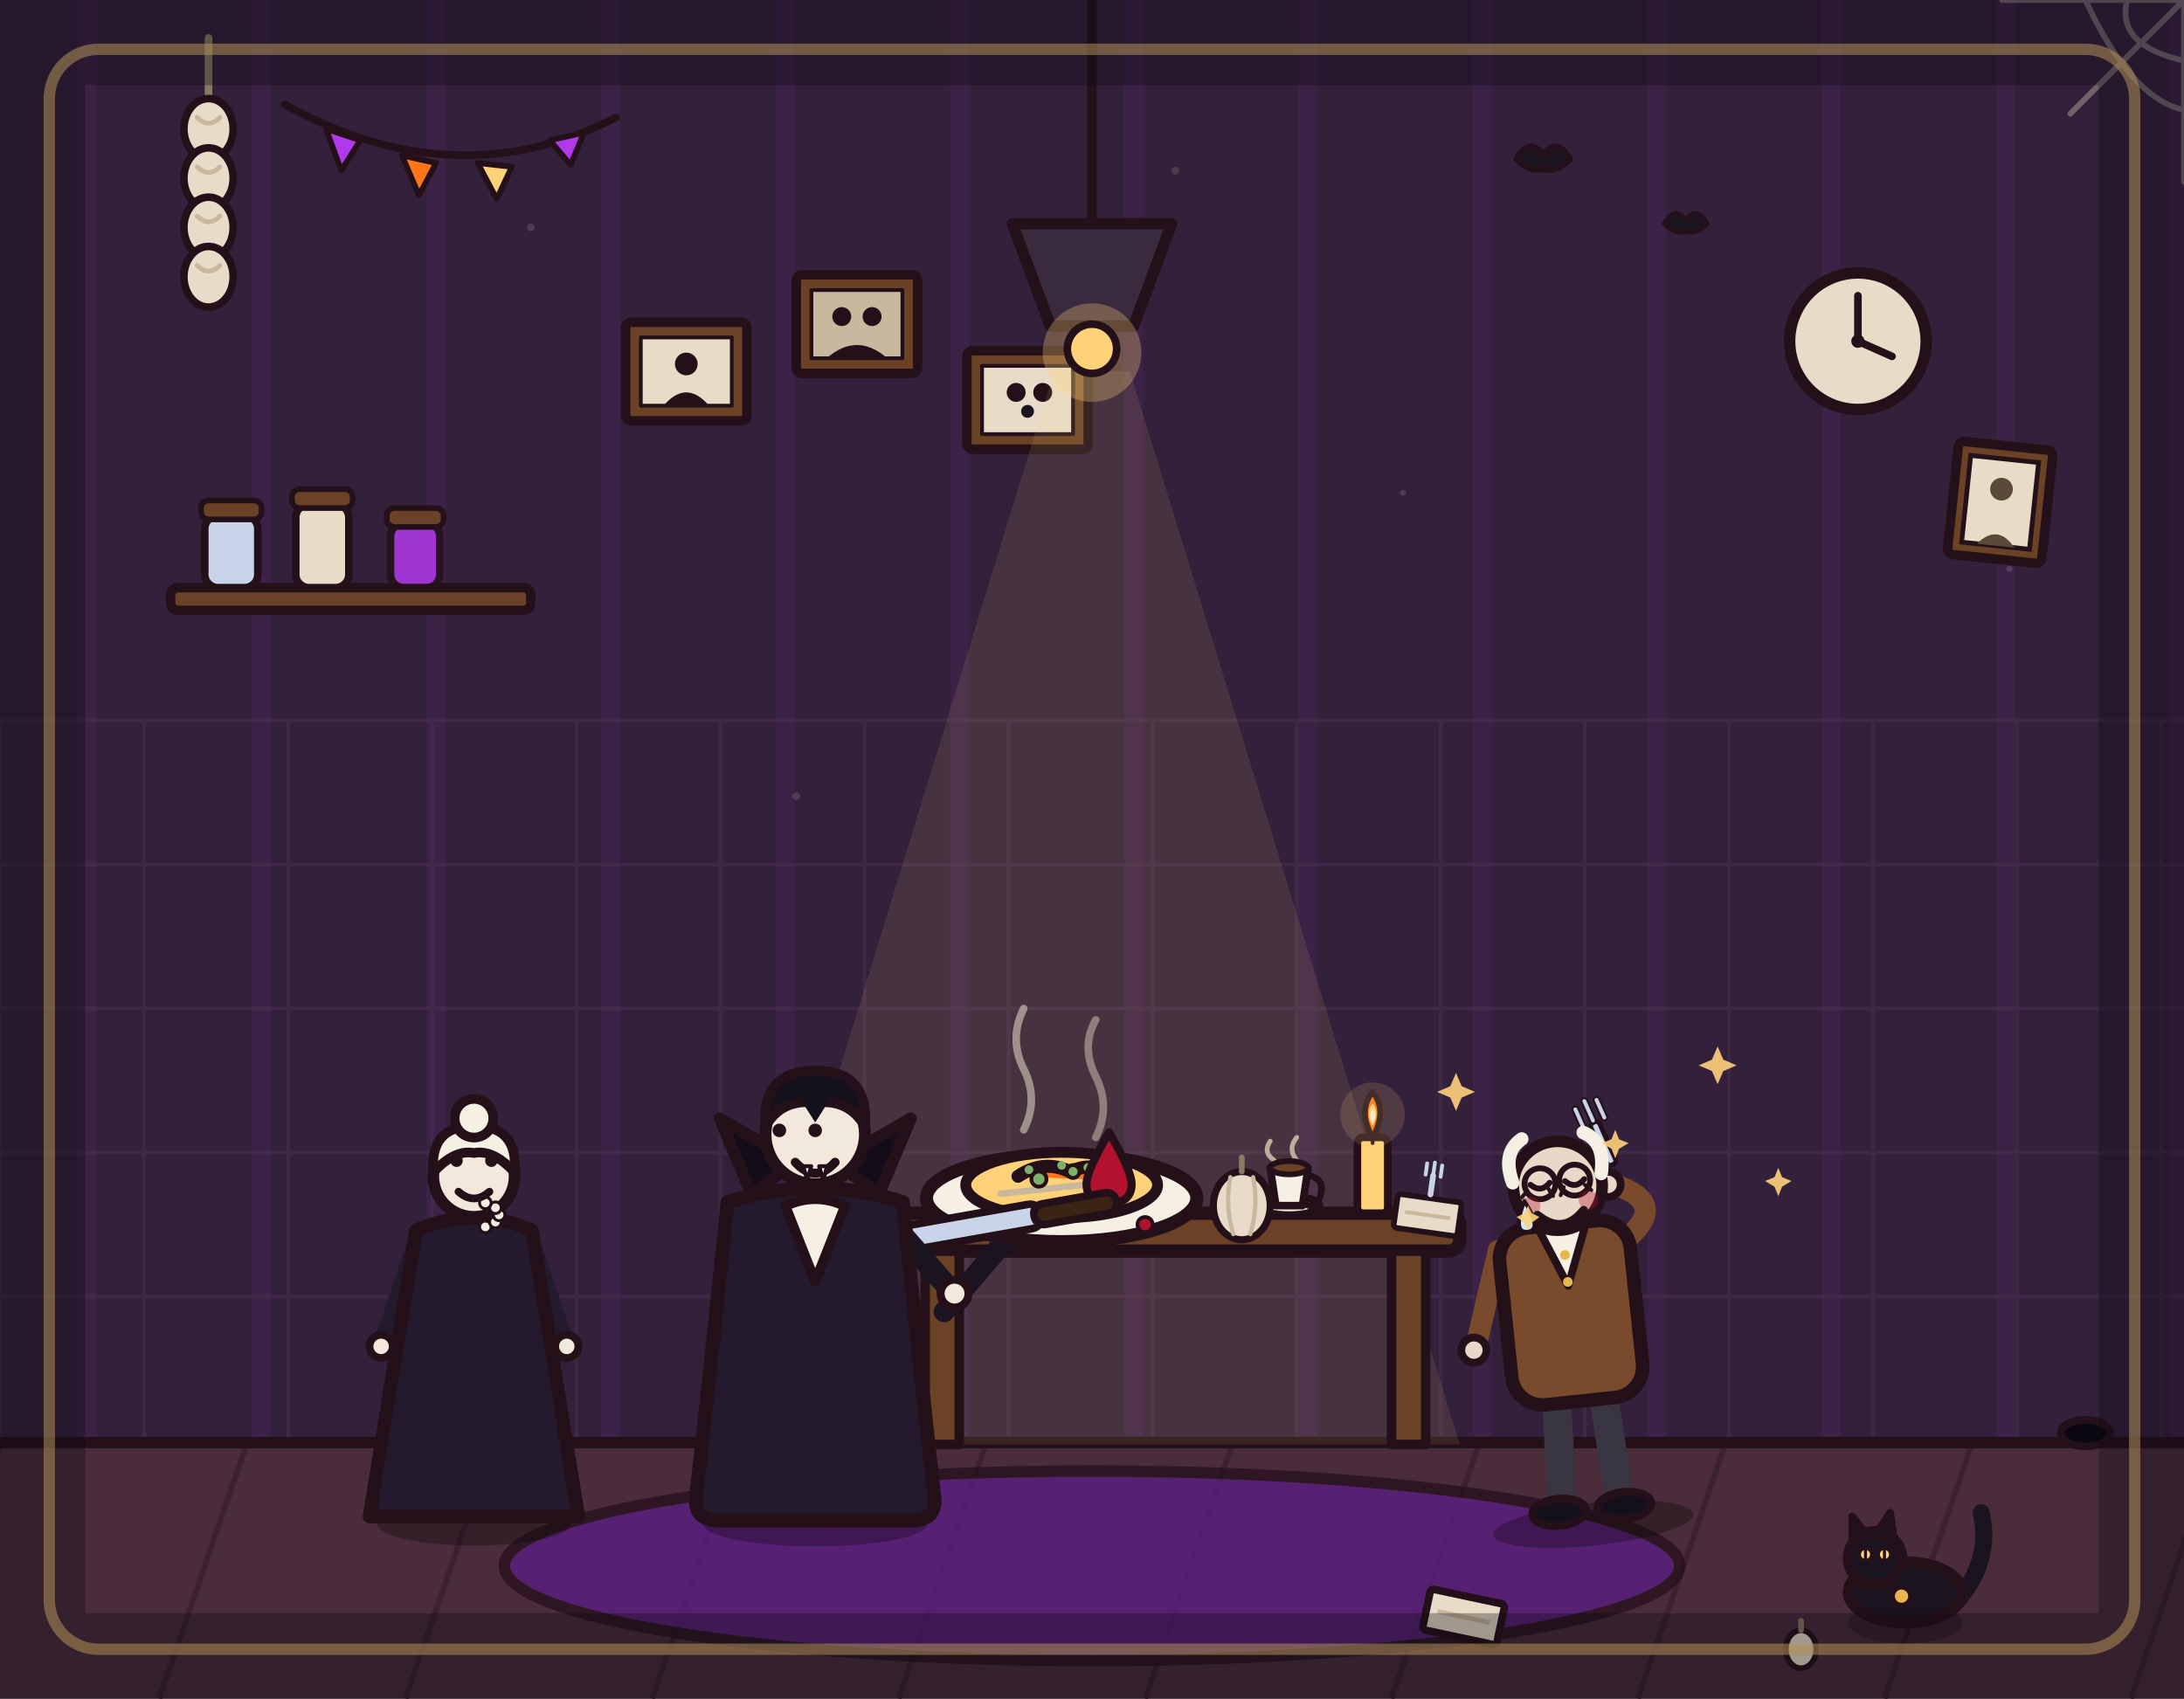
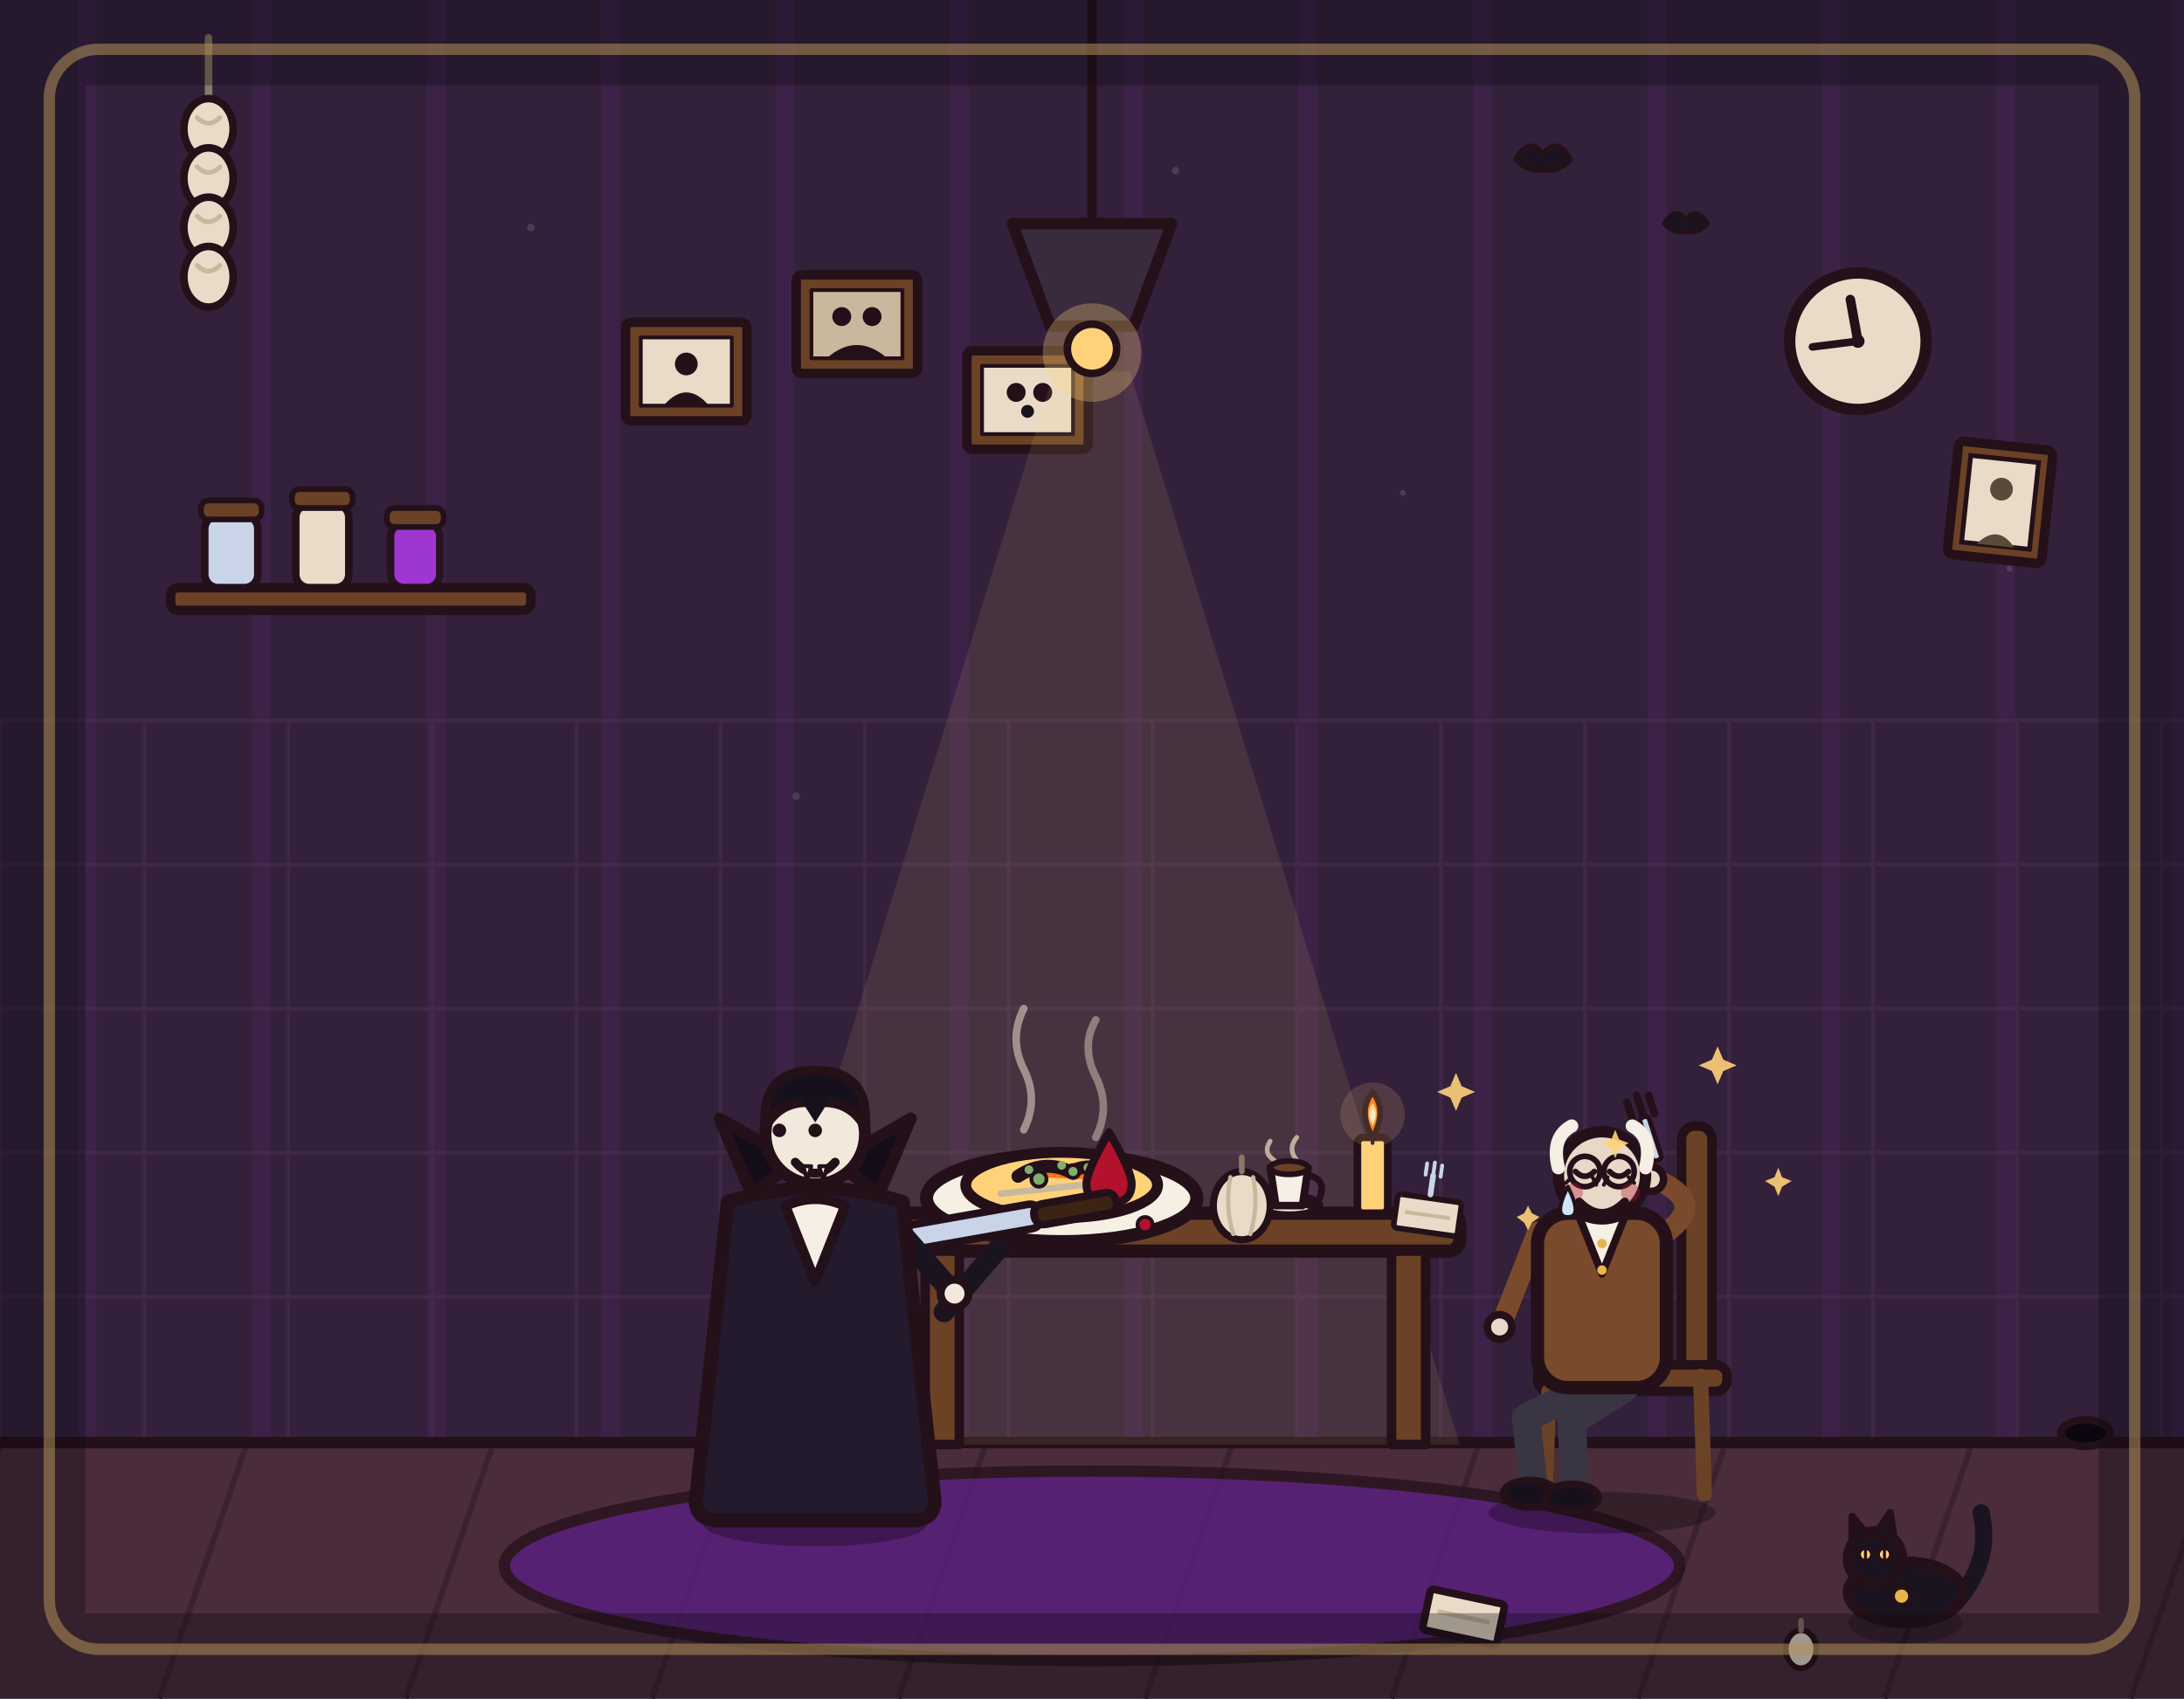
<svg xmlns="http://www.w3.org/2000/svg" viewBox="0 0 1152 896" width="1152" height="896">
  <rect x="0" y="0" width="1152" height="896" fill="#33203a" />
  <path d="M46 0V762M138 0V762M230 0V762M322 0V762M414 0V762M506 0V762M598 0V762M690 0V762M782 0V762M874 0V762M966 0V762M1058 0V762M1150 0V762" stroke="#b03aeb" stroke-width="10" opacity=".07" fill="none" />
  <path d="M0 380V762M76 380V762M152 380V762M228 380V762M304 380V762M380 380V762M456 380V762M532 380V762M608 380V762M684 380V762M760 380V762M836 380V762M912 380V762M988 380V762M1064 380V762M1140 380V762M0 380H1152M0 456H1152M0 532H1152M0 608H1152M0 684H1152M0 760H1152" stroke="#4a3050" stroke-width="2" opacity=".5" fill="none" />
  <rect x="0" y="760" width="1152" height="136" fill="#4a2c3a" />
  <path d="M0 762 L-46 896M130 762 L84 896M260 762 L214 896M390 762 L344 896M520 762 L474 896M650 762 L604 896M780 762 L734 896M910 762 L864 896M1040 762 L994 896M1170 762 L1124 896" stroke="#3a2230" stroke-width="3" fill="none" />
  <line x1="0" y1="761" x2="1152" y2="761" stroke="#241019" stroke-width="6" stroke-linecap="round" />
  <ellipse cx="576" cy="826" rx="310" ry="50" fill="#5b1e86" stroke="#241019" stroke-width="6" stroke-linejoin="round" stroke-linecap="round" opacity="0.75" />
  <rect x="90" y="310" width="190" height="12" rx="4" fill="#6b4226" stroke="#241019" stroke-width="5" stroke-linejoin="round" stroke-linecap="round" />
  <rect x="108" y="272" width="28" height="38" rx="7" fill="#c9d4e8" stroke="#241019" stroke-width="4" stroke-linejoin="round" stroke-linecap="round" />
  <rect x="106" y="264" width="32" height="10" rx="4" fill="#6b4226" stroke="#241019" stroke-width="3" stroke-linejoin="round" stroke-linecap="round" />
  <rect x="156" y="266" width="28" height="44" rx="7" fill="#e8dcc8" stroke="#241019" stroke-width="4" stroke-linejoin="round" stroke-linecap="round" />
  <rect x="154" y="258" width="32" height="10" rx="4" fill="#6b4226" stroke="#241019" stroke-width="3" stroke-linejoin="round" stroke-linecap="round" />
  <rect x="206" y="276" width="26" height="34" rx="7" fill="#b03aeb" stroke="#241019" stroke-width="4" stroke-linejoin="round" stroke-linecap="round" opacity="0.85" />
  <rect x="204" y="268" width="30" height="10" rx="4" fill="#6b4226" stroke="#241019" stroke-width="3" stroke-linejoin="round" stroke-linecap="round" />
  <g>
    <circle cx="980" cy="180" r="36" fill="#e8dcc8" stroke="#241019" stroke-width="6" stroke-linejoin="round" stroke-linecap="round" />
-     <line x1="980" y1="180" x2="980" y2="156" stroke="#241019" stroke-width="4" stroke-linecap="round" />
-     <line x1="980" y1="180" x2="998" y2="188" stroke="#241019" stroke-width="4" stroke-linecap="round" />
+     <line x1="980" y1="180" x2="976" y2="158" stroke="#241019" stroke-width="5" stroke-linecap="round" />
+     <line x1="980" y1="180" x2="956" y2="183" stroke="#241019" stroke-width="4" stroke-linecap="round" />
    <circle cx="980" cy="180" r="3.5" fill="#241019" />
  </g>
  <g>
    <rect x="330" y="170" width="64" height="52" rx="3" fill="#6b4226" stroke="#241019" stroke-width="5" stroke-linejoin="round" stroke-linecap="round" />
    <rect x="338" y="178" width="48" height="36" fill="#e8dcc8" stroke="#241019" stroke-width="2" stroke-linejoin="round" />
    <circle cx="362" cy="192" r="6" fill="#241019" />
    <path d="M350 214 Q362 200 374 214 Z" fill="#241019" />
  </g>
  <g>
    <rect x="420" y="145" width="64" height="52" rx="3" fill="#6b4226" stroke="#241019" stroke-width="5" stroke-linejoin="round" stroke-linecap="round" />
    <rect x="428" y="153" width="48" height="36" fill="#c9b89e" stroke="#241019" stroke-width="2" stroke-linejoin="round" />
    <circle cx="444" cy="167" r="5" fill="#241019" />
    <circle cx="460" cy="167" r="5" fill="#241019" />
    <path d="M436 189 Q452 175 468 189 Z" fill="#241019" />
  </g>
  <g>
    <rect x="510" y="185" width="64" height="52" rx="3" fill="#6b4226" stroke="#241019" stroke-width="5" stroke-linejoin="round" stroke-linecap="round" />
    <rect x="518" y="193" width="48" height="36" fill="#e8dcc8" stroke="#241019" stroke-width="2" stroke-linejoin="round" />
    <circle cx="536" cy="207" r="5" fill="#241019" />
    <circle cx="550" cy="207" r="5" fill="#241019" />
    <circle cx="542" cy="217" r="3.4" fill="#1a1420" />
  </g>
  <polygon points="556,196 596,196 770,762 382,762" fill="#ffd27a" opacity="0.1" />
  <line x1="576" y1="0" x2="576" y2="118" stroke="#241019" stroke-width="5" stroke-linecap="round" />
  <path d="M534 118 L618 118 L598 172 L554 172 Z" fill="#3a2a3e" stroke="#241019" stroke-width="6" stroke-linejoin="round" stroke-linecap="round" />
  <circle cx="576" cy="186" r="26" fill="#ffd27a" opacity="0.3" />
  <circle cx="576" cy="184" r="13" fill="#ffd27a" stroke="#241019" stroke-width="4" stroke-linejoin="round" stroke-linecap="round" />
  <rect x="470" y="640" width="300" height="20" rx="6" fill="#6b4226" stroke="#241019" stroke-width="7" stroke-linejoin="round" stroke-linecap="round" />
  <rect x="488" y="660" width="18" height="102" fill="#6b4226" stroke="#241019" stroke-width="5" stroke-linejoin="round" stroke-linecap="round" />
  <rect x="734" y="660" width="18" height="102" fill="#6b4226" stroke="#241019" stroke-width="5" stroke-linejoin="round" stroke-linecap="round" />
  <rect x="716" y="600" width="16" height="40" rx="3" fill="#ffd27a" stroke="#241019" stroke-width="4" stroke-linejoin="round" stroke-linecap="round" />
  <path d="M724 600 Q716 586 724 576 Q732 586 724 600 Z" fill="#ff7518" stroke="#241019" stroke-width="3" stroke-linejoin="round" stroke-linecap="round" />
  <path d="M724 594 Q720 587 724 582 Q728 587 724 594 Z" fill="#ffd27a" />
  <path d="M724 592 Q721.5 588 724 585 Q726.5 588 724 592 Z" fill="#f6efe4" />
  <line x1="724" y1="598" x2="724" y2="603" stroke="#241019" stroke-width="2" stroke-linecap="round" />
  <circle cx="724" cy="588" r="17" fill="#ffd27a" opacity=".15" />
  <path d="M498 692 L534 650" fill="none" stroke="#1a1420" stroke-width="11" stroke-linecap="round" />
  <circle cx="538" cy="646" r="8" fill="#f2e8dc" stroke="#241019" stroke-width="4" />
  <g transform="translate(680 630)">
    <path d="M-8 -18 Q-14 -22 -10 -28 M4 -18 Q-1 -24 4 -30" fill="none" stroke="#d9cbb2" stroke-width="2.5" stroke-linecap="round" opacity=".8" />
    <ellipse cx="0" cy="6" rx="16" ry="5" fill="#f6efe4" stroke="#241019" stroke-width="4" />
    <path d="M-10 -14 L10 -14 L7 6 L-7 6 Z" fill="#f6efe4" stroke="#241019" stroke-width="4" stroke-linejoin="round" />
    <path d="M10 -10 Q20 -8 16 2 Q13 8 8 5" fill="none" stroke="#241019" stroke-width="3.5" stroke-linecap="round" />
    <ellipse cx="0" cy="-14" rx="10" ry="3.5" fill="#6b4226" stroke="#241019" stroke-width="3" />
  </g>
  <g transform="rotate(8 753 641)">
    <rect x="736" y="632" width="34" height="18" rx="2" fill="#e8dcc8" stroke="#241019" stroke-width="3" stroke-linejoin="round" />
    <line x1="741" y1="641" x2="765" y2="641" stroke="#c9b89e" stroke-width="2" />
    <line x1="753" y1="630" x2="753" y2="620" stroke="#c9d4e8" stroke-width="3" stroke-linecap="round" />
    <line x1="749" y1="620" x2="749" y2="614" stroke="#c9d4e8" stroke-width="2" stroke-linecap="round" />
    <line x1="753" y1="620" x2="753" y2="613" stroke="#c9d4e8" stroke-width="2" stroke-linecap="round" />
    <line x1="757" y1="620" x2="757" y2="614" stroke="#c9d4e8" stroke-width="2" stroke-linecap="round" />
  </g>
  <g transform="translate(560 632) scale(1.15)">
    <ellipse cx="0" cy="0" rx="62" ry="20" fill="#f6efe4" stroke="#241019" stroke-width="6" stroke-linejoin="round" stroke-linecap="round" />
    <ellipse cx="0" cy="-6" rx="44" ry="15" fill="#ffd27a" stroke="#241019" stroke-width="5" stroke-linejoin="round" stroke-linecap="round" />
    <path d="M-20 -10 Q-8 -18 4 -12 Q16 -18 24 -8" fill="#ff7518" stroke="#241019" stroke-width="6" stroke-linejoin="round" stroke-linecap="round" />
    <path d="M-28 -2 L28 -8" fill="none" stroke="#c9b89e" stroke-width="3" stroke-linecap="round" />
    <circle cx="-15" cy="-13" r="2" fill="#7fb069" />
    <circle cx="0" cy="-15" r="2" fill="#7fb069" />
    <circle cx="12" cy="-14" r="2" fill="#7fb069" />
    <circle cx="22" cy="-7" r="1.8" fill="#7fb069" />
  </g>
  <g transform="translate(585 616) scale(0.85)">
    <path d="M0 -22 Q14 2 14 10 Q14 22 0 22 Q-14 22 -14 10 Q-14 2 0 -22 Z" fill="#b3122e" stroke="#241019" stroke-width="5" stroke-linejoin="round" stroke-linecap="round" />
  </g>
  <circle cx="604" cy="646" r="4" fill="#b3122e" stroke="#241019" stroke-width="2" />
  <circle cx="548" cy="622" r="4" fill="#7fb069" stroke="#241019" stroke-width="2" />
  <circle cx="566" cy="618" r="3.4" fill="#7fb069" stroke="#241019" stroke-width="2" />
  <g transform="translate(655 636) scale(0.75)">
    <ellipse cx="0" cy="0" rx="20" ry="24" fill="#e8dcc8" stroke="#241019" stroke-width="5" stroke-linejoin="round" stroke-linecap="round" />
    <path d="M0 -24 L0 -34" fill="none" stroke="#8a7a64" stroke-width="4" stroke-linecap="round" stroke-linejoin="round" />
    <path d="M-8 -20 Q-12 0 -6 20" fill="none" stroke="#c9b89e" stroke-width="3" stroke-linecap="round" stroke-linejoin="round" />
    <path d="M8 -20 Q12 0 6 20" fill="none" stroke="#c9b89e" stroke-width="3" stroke-linecap="round" stroke-linejoin="round" />
  </g>
  <g transform="rotate(-10 505 648)">
    <rect x="460" y="642" width="90" height="13" rx="6" fill="#c9d4e8" stroke="#241019" stroke-width="4" stroke-linejoin="round" stroke-linecap="round" />
    <rect x="546" y="643" width="44" height="11" rx="5" fill="#3c2415" stroke="#241019" stroke-width="4" stroke-linejoin="round" stroke-linecap="round" />
  </g>
  <path d="M540 596 Q548 580 540 564 Q532 548 540 532" fill="none" stroke="#e8dcc8" stroke-width="4" stroke-linecap="round" opacity="0.55" />
  <path d="M578 600 Q586 584 578 568 Q570 552 578 538" fill="none" stroke="#e8dcc8" stroke-width="4" stroke-linecap="round" opacity="0.45" />
-   <g transform="translate(250 800) scale(1.02 1.02)">
-     <ellipse cx="0" cy="4" rx="50" ry="11" fill="#000000" stroke-width="0" stroke-linejoin="round" stroke-linecap="round" stroke="none" opacity="0.28" />
-     <path d="M-30 -140 L-46 -92" fill="none" stroke="#241a2e" stroke-width="10" stroke-linecap="round" stroke-linejoin="round" />
-     <circle cx="-48" cy="-88" r="6" fill="#f2e8dc" stroke="#241019" stroke-width="4" stroke-linejoin="round" stroke-linecap="round" />
-     <path d="M30 -140 L46 -92" fill="none" stroke="#241a2e" stroke-width="10" stroke-linecap="round" stroke-linejoin="round" />
-     <circle cx="48" cy="-88" r="6" fill="#f2e8dc" stroke="#241019" stroke-width="4" stroke-linejoin="round" stroke-linecap="round" />
-     <path d="M-30 -148 L-54 0 L54 0 L30 -148 Q0 -161 -30 -148 Z" fill="#241a2e" stroke="#241019" stroke-width="7" stroke-linejoin="round" stroke-linecap="round" />
-     <circle cx="0" cy="-176" r="21" fill="#f2e8dc" stroke="#241019" stroke-width="6" stroke-linejoin="round" stroke-linecap="round" />
-     <path d="M-21 -178 Q-23 -202 0 -202 Q23 -202 21 -178 Q10 -190 0 -188 Q-10 -190 -21 -178 Z" fill="#f6efe4" stroke="#241019" stroke-width="5" stroke-linejoin="round" stroke-linecap="round" />
-     <circle cx="0" cy="-206" r="10" fill="#f6efe4" stroke="#241019" stroke-width="5" stroke-linejoin="round" stroke-linecap="round" />
-     <circle cx="5.9" cy="-149.8" r="3" fill="#f6efe4" stroke="#241019" stroke-width="1.5" stroke-linejoin="round" stroke-linecap="round" />
-     <circle cx="11.1" cy="-152.3" r="3" fill="#f6efe4" stroke="#241019" stroke-width="1.5" stroke-linejoin="round" stroke-linecap="round" />
-     <circle cx="13" cy="-156" r="3" fill="#f6efe4" stroke="#241019" stroke-width="1.5" stroke-linejoin="round" stroke-linecap="round" />
-     <circle cx="11.1" cy="-159.7" r="3" fill="#f6efe4" stroke="#241019" stroke-width="1.5" stroke-linejoin="round" stroke-linecap="round" />
-     <circle cx="5.9" cy="-162.2" r="3" fill="#f6efe4" stroke="#241019" stroke-width="1.5" stroke-linejoin="round" stroke-linecap="round" />
-     <circle cx="-9" cy="-184" r="3.2" fill="#241019" stroke-width="0" stroke-linejoin="round" stroke-linecap="round" stroke="none" />
-     <circle cx="9" cy="-184" r="3.2" fill="#241019" stroke-width="0" stroke-linejoin="round" stroke-linecap="round" stroke="none" />
-     <path d="M-8 -168 Q0 -161 8 -168" fill="none" stroke="#241019" stroke-width="4" stroke-linecap="round" stroke-linejoin="round" />
-   </g>
  <g transform="translate(430 800) scale(1.05 1.05)">
    <ellipse cx="0" cy="4" rx="56" ry="11" fill="#000000" stroke-width="0" stroke-linejoin="round" stroke-linecap="round" stroke="none" opacity="0.28" />
    <path d="M-12 -62 L-16 -6" fill="none" stroke="#241a2e" stroke-width="15" stroke-linecap="round" stroke-linejoin="round" />
    <path d="M12 -62 L16 -6" fill="none" stroke="#241a2e" stroke-width="15" stroke-linecap="round" stroke-linejoin="round" />
    <ellipse cx="-18" cy="-4" rx="15" ry="7" fill="#14101c" stroke="#241019" stroke-width="4" stroke-linejoin="round" stroke-linecap="round" />
    <ellipse cx="18" cy="-4" rx="15" ry="7" fill="#14101c" stroke="#241019" stroke-width="4" stroke-linejoin="round" stroke-linecap="round" />
    <path d="M-38 -148 L-30 -106" fill="none" stroke="#1a1420" stroke-width="11" stroke-linecap="round" stroke-linejoin="round" />
    <circle cx="-32" cy="-102" r="7" fill="#f2e8dc" stroke="#241019" stroke-width="4" stroke-linejoin="round" stroke-linecap="round" />
    <path d="M38 -148 L66 -116" fill="none" stroke="#1a1420" stroke-width="11" stroke-linecap="round" stroke-linejoin="round" />
    <circle cx="70" cy="-112" r="7" fill="#f2e8dc" stroke="#241019" stroke-width="4" stroke-linejoin="round" stroke-linecap="round" />
    <path d="M-44 -158 Q-52 -80 -60 -8 Q-60 2 -48 2 L48 2 Q60 2 60 -8 Q52 -80 44 -158 Q0 -172 -44 -158 Z" fill="#241a2e" stroke="#241019" stroke-width="7" stroke-linejoin="round" stroke-linecap="round" />
    <path d="M-32 -162 L-48 -200 L-10 -178 Z" fill="#120d18" stroke="#241019" stroke-width="6" stroke-linejoin="round" stroke-linecap="round" />
    <path d="M32 -162 L48 -200 L10 -178 Z" fill="#120d18" stroke="#241019" stroke-width="6" stroke-linejoin="round" stroke-linecap="round" />
    <path d="M-15 -156 L0 -118 L15 -156 Q0 -163 -15 -156 Z" fill="#f6efe4" stroke="#241019" stroke-width="5" stroke-linejoin="round" stroke-linecap="round" />
    <circle cx="0" cy="-192" r="25" fill="#f2e8dc" stroke="#241019" stroke-width="6" stroke-linejoin="round" stroke-linecap="round" />
    <path d="M-25 -196 Q-27 -224 0 -224 Q27 -224 25 -196 Q17 -210 0 -208 Q-17 -210 -25 -196 Z" fill="#14101c" stroke="#241019" stroke-width="5" stroke-linejoin="round" stroke-linecap="round" />
    <path d="M-7 -209 L0 -198 L7 -209 Q0 -213 -7 -209 Z" fill="#14101c" stroke-width="0" stroke-linejoin="round" stroke-linecap="round" stroke="none" />
    <circle cx="-18" cy="-194" r="3.4" fill="#241019" stroke-width="0" stroke-linejoin="round" stroke-linecap="round" stroke="none" />
    <circle cx="0" cy="-194" r="3.4" fill="#241019" stroke-width="0" stroke-linejoin="round" stroke-linecap="round" stroke="none" />
    <path d="M-10 -178 Q0 -167 10 -178" fill="none" stroke="#241019" stroke-width="4.5" stroke-linecap="round" stroke-linejoin="round" />
    <path d="M-6 -176 L-2 -176 L-4 -169 Z" fill="#ffffff" stroke="#241019" stroke-width="2" stroke-linejoin="round" stroke-linecap="round" />
    <path d="M2 -176 L6 -176 L4 -169 Z" fill="#ffffff" stroke="#241019" stroke-width="2" stroke-linejoin="round" stroke-linecap="round" />
  </g>
-   <g transform="rotate(-6 840 800)">
-     <g transform="translate(840 800) scale(1.02 1.02)">
-       <ellipse cx="0" cy="4" rx="52" ry="11" fill="#000000" stroke-width="0" stroke-linejoin="round" stroke-linecap="round" stroke="none" opacity="0.28" />
-       <path d="M-12 -66 L-15 -6" fill="none" stroke="#3a3542" stroke-width="15" stroke-linecap="round" stroke-linejoin="round" />
-       <path d="M12 -66 L15 -6" fill="none" stroke="#3a3542" stroke-width="15" stroke-linecap="round" stroke-linejoin="round" />
-       <ellipse cx="-17" cy="-4" rx="14" ry="7" fill="#14101c" stroke="#241019" stroke-width="4" stroke-linejoin="round" stroke-linecap="round" />
-       <ellipse cx="17" cy="-4" rx="14" ry="7" fill="#14101c" stroke="#241019" stroke-width="4" stroke-linejoin="round" stroke-linecap="round" />
-       <path d="M-34 -142 L-50 -96" fill="none" stroke="#7a4a2c" stroke-width="11" stroke-linecap="round" stroke-linejoin="round" />
-       <circle cx="-52" cy="-92" r="6.5" fill="#e8d8c8" stroke="#241019" stroke-width="4" stroke-linejoin="round" stroke-linecap="round" />
-       <path d="M34 -142 Q56 -158 28 -170" fill="none" stroke="#7a4a2c" stroke-width="11" stroke-linecap="round" stroke-linejoin="round" />
-       <circle cx="26" cy="-170" r="6.5" fill="#e8d8c8" stroke="#241019" stroke-width="4" stroke-linejoin="round" stroke-linecap="round" />
-       <g transform="translate(30 -178) rotate(-18)">
-         <rect x="-2.5" y="-26" width="5" height="24" rx="2" fill="#c9d4e8" stroke="#241019" stroke-width="2.5" stroke-linejoin="round" stroke-linecap="round" />
-         <line x1="-6" y1="-26" x2="-6" y2="-36" stroke="#241019" stroke-width="4" stroke-linecap="round" />
-         <line x1="0" y1="-27" x2="0" y2="-38" stroke="#241019" stroke-width="4" stroke-linecap="round" />
-         <line x1="6" y1="-26" x2="6" y2="-36" stroke="#241019" stroke-width="4" stroke-linecap="round" />
-         <line x1="-6" y1="-26" x2="-6" y2="-36" stroke="#c9d4e8" stroke-width="2" stroke-linecap="round" />
-         <line x1="0" y1="-27" x2="0" y2="-38" stroke="#c9d4e8" stroke-width="2" stroke-linecap="round" />
-         <line x1="6" y1="-26" x2="6" y2="-36" stroke="#c9d4e8" stroke-width="2" stroke-linecap="round" />
-       </g>
-       <rect x="-34" y="-152" width="68" height="92" rx="16" fill="#7a4a2c" stroke="#241019" stroke-width="7" stroke-linejoin="round" stroke-linecap="round" />
-       <path d="M-12 -150 L0 -120 L12 -150 Z" fill="#f6efe4" stroke="#241019" stroke-width="4" stroke-linejoin="round" stroke-linecap="round" />
-       <circle cx="0" cy="-136" r="2.5" fill="#e8b64c" stroke-width="0" stroke-linejoin="round" stroke-linecap="round" stroke="none" />
-       <circle cx="0" cy="-122" r="2.5" fill="#e8b64c" stroke-width="0" stroke-linejoin="round" stroke-linecap="round" stroke="none" />
-       <circle cx="0" cy="-172" r="23" fill="#e8d8c8" stroke="#241019" stroke-width="6" stroke-linejoin="round" stroke-linecap="round" />
-       <path d="M-23 -176 Q-27 -192 -16 -198" fill="none" stroke="#f6efe4" stroke-width="7" stroke-linecap="round" stroke-linejoin="round" />
-       <path d="M23 -176 Q27 -192 16 -198" fill="none" stroke="#f6efe4" stroke-width="7" stroke-linecap="round" stroke-linejoin="round" />
-       <path d="M-14 -174 Q-9 -169 -4 -174" fill="none" stroke="#241019" stroke-width="3" stroke-linecap="round" />
-       <path d="M4 -174 Q9 -169 14 -174" fill="none" stroke="#241019" stroke-width="3" stroke-linecap="round" />
-       <circle cx="-9" cy="-174" r="8" fill="none" stroke="#241019" stroke-width="3" stroke-linejoin="round" stroke-linecap="round" />
-       <circle cx="9" cy="-174" r="8" fill="none" stroke="#241019" stroke-width="3" stroke-linejoin="round" stroke-linecap="round" />
-       <line x1="-1" y1="-174" x2="1" y2="-174" stroke="#241019" stroke-width="3" stroke-linecap="round" />
-       <circle cx="-15" cy="-163" r="5" fill="#b3122e" opacity="0.35" />
-       <circle cx="15" cy="-163" r="5" fill="#b3122e" opacity="0.35" />
-       <path d="M-16 -171 L-19 -168 M-5 -171 L-3 -167 M3 -171 L1 -167 M14 -171 L17 -168" stroke="#241019" stroke-width="2" stroke-linecap="round" fill="none" />
-       <path d="M-18 -166 Q-22 -158 -22 -154 Q-22 -150 -18 -150 Q-14 -150 -14 -154 Q-14 -158 -18 -166 Z" fill="#cfe6f8" stroke="#241019" stroke-width="2" stroke-linejoin="round" />
-       <path d="M-12 -158 Q0 -146 12 -158" fill="none" stroke="#241019" stroke-width="4.5" stroke-linecap="round" stroke-linejoin="round" />
+   <g transform="translate(845 792)">
+     <ellipse cx="0" cy="6" rx="60" ry="11" fill="#000000" opacity="0.28" />
+     <rect x="42" y="-198" width="16" height="132" rx="7" fill="#6b4226" stroke="#241019" stroke-width="5" stroke-linejoin="round" />
+     <rect x="-34" y="-72" width="100" height="14" rx="6" fill="#6b4226" stroke="#241019" stroke-width="5" stroke-linejoin="round" />
+     <path d="M-28 -58 L-30 -4M52 -66 L54 -4" stroke="#6b4226" stroke-width="8" stroke-linecap="round" fill="none" />
+     <path d="M-8 -60 L-40 -44 L-36 -6" fill="none" stroke="#3a3542" stroke-width="15" stroke-linecap="round" stroke-linejoin="round" />
+     <path d="M12 -60 L-16 -42 L-14 -4" fill="none" stroke="#3a3542" stroke-width="15" stroke-linecap="round" stroke-linejoin="round" />
+     <ellipse cx="-38" cy="-4" rx="14" ry="7" fill="#14101c" stroke="#241019" stroke-width="4" stroke-linejoin="round" />
+     <ellipse cx="-16" cy="-2" rx="14" ry="7" fill="#14101c" stroke="#241019" stroke-width="4" stroke-linejoin="round" />
+     <path d="M-34 -142 L-52 -96" fill="none" stroke="#7a4a2c" stroke-width="11" stroke-linecap="round" />
+     <circle cx="-54" cy="-92" r="6.5" fill="#e8d8c8" stroke="#241019" stroke-width="4" stroke-linejoin="round" />
+     <path d="M34 -142 Q56 -158 28 -170" fill="none" stroke="#7a4a2c" stroke-width="11" stroke-linecap="round" />
+     <circle cx="26" cy="-170" r="6.5" fill="#e8d8c8" stroke="#241019" stroke-width="4" stroke-linejoin="round" />
+     <g transform="translate(30 -178) rotate(-18)">
+       <rect x="-2.5" y="-26" width="5" height="24" rx="2" fill="#c9d4e8" stroke="#241019" stroke-width="2.5" stroke-linejoin="round" />
+       <line x1="-6" y1="-26" x2="-6" y2="-36" stroke="#241019" stroke-width="4" stroke-linecap="round" />
+       <line x1="0" y1="-27" x2="0" y2="-38" stroke="#241019" stroke-width="4" stroke-linecap="round" />
+       <line x1="6" y1="-26" x2="6" y2="-36" stroke="#241019" stroke-width="4" stroke-linecap="round" />
    </g>
+     <rect x="-34" y="-152" width="68" height="92" rx="16" fill="#7a4a2c" stroke="#241019" stroke-width="7" stroke-linejoin="round" />
+     <path d="M-12 -150 L0 -120 L12 -150 Z" fill="#f6efe4" stroke="#241019" stroke-width="4" stroke-linejoin="round" />
+     <circle cx="0" cy="-136" r="2.5" fill="#e8b64c" />
+     <circle cx="0" cy="-122" r="2.5" fill="#e8b64c" />
+     <circle cx="0" cy="-172" r="23" fill="#e8d8c8" stroke="#241019" stroke-width="6" stroke-linejoin="round" />
+     <path d="M-23 -176 Q-27 -192 -16 -198" fill="none" stroke="#f6efe4" stroke-width="7" stroke-linecap="round" />
+     <path d="M23 -176 Q27 -192 16 -198" fill="none" stroke="#f6efe4" stroke-width="7" stroke-linecap="round" />
+     <path d="M-14 -174 Q-9 -169 -4 -174" fill="none" stroke="#241019" stroke-width="3" stroke-linecap="round" />
+     <path d="M4 -174 Q9 -169 14 -174" fill="none" stroke="#241019" stroke-width="3" stroke-linecap="round" />
+     <circle cx="-9" cy="-174" r="8" fill="none" stroke="#241019" stroke-width="3" />
+     <circle cx="9" cy="-174" r="8" fill="none" stroke="#241019" stroke-width="3" />
+     <line x1="-1" y1="-174" x2="1" y2="-174" stroke="#241019" stroke-width="3" stroke-linecap="round" />
+     <circle cx="-15" cy="-163" r="5" fill="#b3122e" opacity="0.35" />
+     <circle cx="15" cy="-163" r="5" fill="#b3122e" opacity="0.35" />
+     <path d="M-16 -171 L-19 -168 M-5 -171 L-3 -167 M3 -171 L1 -167 M14 -171 L17 -168" stroke="#241019" stroke-width="2" stroke-linecap="round" fill="none" />
+     <path d="M-18 -166 Q-22 -158 -22 -154 Q-22 -150 -18 -150 Q-14 -150 -14 -154 Q-14 -158 -18 -166 Z" fill="#cfe6f8" stroke="#241019" stroke-width="2" stroke-linejoin="round" />
+     <path d="M-12 -158 Q0 -146 12 -158" fill="none" stroke="#241019" stroke-width="4.5" stroke-linecap="round" />
  </g>
  <g fill="#ffd27a" opacity="0.9">
    <path d="M768 566 L771 573 L778 576 L771 579 L768 586 L765 579 L758 576 L765 573 Z" />
    <path d="M906 552 L909 559 L916 562 L909 565 L906 572 L903 565 L896 562 L903 559 Z" />
    <path d="M938 616 L940 621 L945 623 L940 626 L938 631 L936 626 L931 623 L936 621 Z" />
    <path d="M852 596 L854 601 L859 603 L854 606 L852 611 L850 606 L845 603 L850 601 Z" />
    <path d="M806 636 L808 640 L812 642 L808 645 L806 649 L804 645 L800 642 L804 640 Z" />
  </g>
  <g transform="translate(1005 852) scale(-1 1)">
    <ellipse cx="0" cy="4" rx="30" ry="11" fill="#000000" stroke-width="0" stroke-linejoin="round" stroke-linecap="round" stroke="none" opacity="0.25" />
    <path d="M-26 -6 Q-46 -28 -40 -54" fill="none" stroke="#1a1420" stroke-width="9" stroke-linecap="round" />
    <ellipse cx="0" cy="-12" rx="30" ry="16" fill="#1a1420" stroke="#241019" stroke-width="6" stroke-linejoin="round" stroke-linecap="round" />
    <circle cx="16" cy="-30" r="14" fill="#1a1420" stroke="#241019" stroke-width="6" stroke-linejoin="round" stroke-linecap="round" />
    <path d="M6 -40 L8 -54 L16 -42 Z" fill="#1a1420" stroke="#241019" stroke-width="4" stroke-linejoin="round" stroke-linecap="round" />
    <path d="M20 -42 L28 -52 L28 -38 Z" fill="#1a1420" stroke="#241019" stroke-width="4" stroke-linejoin="round" stroke-linecap="round" />
    <circle cx="11" cy="-32" r="3.4" fill="#ffd27a" stroke="#241019" stroke-width="2" stroke-linejoin="round" stroke-linecap="round" />
    <circle cx="21" cy="-32" r="3.4" fill="#ffd27a" stroke="#241019" stroke-width="2" stroke-linejoin="round" stroke-linecap="round" />
    <line x1="11" y1="-35" x2="11" y2="-29" stroke="#241019" stroke-width="1.6" stroke-linecap="round" />
    <line x1="21" y1="-35" x2="21" y2="-29" stroke="#241019" stroke-width="1.6" stroke-linecap="round" />
    <circle cx="2" cy="-10" r="5" fill="#e8b64c" stroke="#241019" stroke-width="3" stroke-linejoin="round" stroke-linecap="round" />
  </g>
-   <g stroke="#e8dcc8" stroke-width="3" opacity=".35" fill="none" stroke-linecap="round">
-     <path d="M1152 0 L1056 0 M1152 0 L1152 96 M1152 0 L1092 60" />
-     <path d="M1122 0 Q1116 24 1152 32 M1152 58 Q1124 52 1100 0" />
-   </g>
  <g transform="translate(800 84)" fill="#1a1420" stroke="#241019" stroke-width="3.5" stroke-linejoin="round">
    <path d="M0 0 Q7 -12 14 -2 Q21 -12 28 0 Q21 7 14 5 Q7 7 0 0 Z" />
  </g>
  <g transform="translate(878 118) scale(0.8)" fill="#1a1420" stroke="#241019" stroke-width="3.5" stroke-linejoin="round">
    <path d="M0 0 Q7 -12 14 -2 Q21 -12 28 0 Q21 7 14 5 Q7 7 0 0 Z" />
  </g>
  <g transform="translate(110 20)">
    <line x1="0" y1="0" x2="0" y2="34" stroke="#8a7a64" stroke-width="4" stroke-linecap="round" />
    <g fill="#e8dcc8" stroke="#241019" stroke-width="4">
      <ellipse cx="0" cy="48" rx="13" ry="16" />
      <ellipse cx="0" cy="74" rx="13" ry="16" />
      <ellipse cx="0" cy="100" rx="13" ry="16" />
      <ellipse cx="0" cy="126" rx="13" ry="16" />
    </g>
    <path d="M-6 42 Q0 48 6 42 M-6 68 Q0 74 6 68 M-6 94 Q0 100 6 94 M-6 120 Q0 126 6 120" stroke="#c9b89e" stroke-width="2.5" fill="none" stroke-linecap="round" />
  </g>
  <ellipse cx="1100" cy="756" rx="13" ry="7" fill="#0b0710" stroke="#241019" stroke-width="4" />
  <g transform="translate(950 870)">
    <ellipse cx="0" cy="0" rx="8" ry="10" fill="#e8dcc8" stroke="#241019" stroke-width="3" />
    <path d="M0 -10 L0 -15" stroke="#8a7a64" stroke-width="3" stroke-linecap="round" />
  </g>
  <g fill="#e8dcc8" opacity=".15">
    <circle cx="620" cy="90" r="2" />
    <circle cx="740" cy="260" r="1.6" />
    <circle cx="280" cy="120" r="2" />
    <circle cx="1060" cy="300" r="1.6" />
    <circle cx="420" cy="420" r="2" />
  </g>
-   <path d="M150 55 Q240 105 325 62" fill="none" stroke="#241019" stroke-width="4" stroke-linecap="round" />
-   <g stroke="#241019" stroke-width="3" stroke-linejoin="round">
-     <path d="M172 68 L190 74 L180 90 Z" fill="#b03aeb" />
-     <path d="M212 82 L230 86 L221 103 Z" fill="#ff7518" />
-     <path d="M252 86 L270 88 L262 105 Z" fill="#ffd27a" />
-     <path d="M290 74 L308 70 L301 87 Z" fill="#b03aeb" />
-   </g>
  <g transform="rotate(6 1055 265)">
    <rect x="1030" y="235" width="50" height="60" rx="3" fill="#6b4226" stroke="#241019" stroke-width="5" stroke-linejoin="round" />
    <rect x="1037" y="242" width="36" height="46" fill="#e8dcc8" stroke="#241019" stroke-width="2.5" />
    <circle cx="1055" cy="258" r="6" fill="#5a4a3a" />
    <path d="M1045 288 Q1055 276 1065 288 Z" fill="#5a4a3a" />
  </g>
  <g transform="rotate(12 772 853)">
    <rect x="752" y="842" width="40" height="22" rx="2" fill="#e8dcc8" stroke="#241019" stroke-width="4" stroke-linejoin="round" />
    <line x1="758" y1="853" x2="786" y2="853" stroke="#c9b89e" stroke-width="2.5" />
  </g>
  <rect x="26" y="26" width="1100" height="844" rx="26" fill="none" stroke="#ffd27a" stroke-width="6" opacity="0.55" />
  <rect x="0" y="0" width="1152" height="896" fill="none" stroke="#0b0710" stroke-width="90" opacity="0.32" />
</svg>
